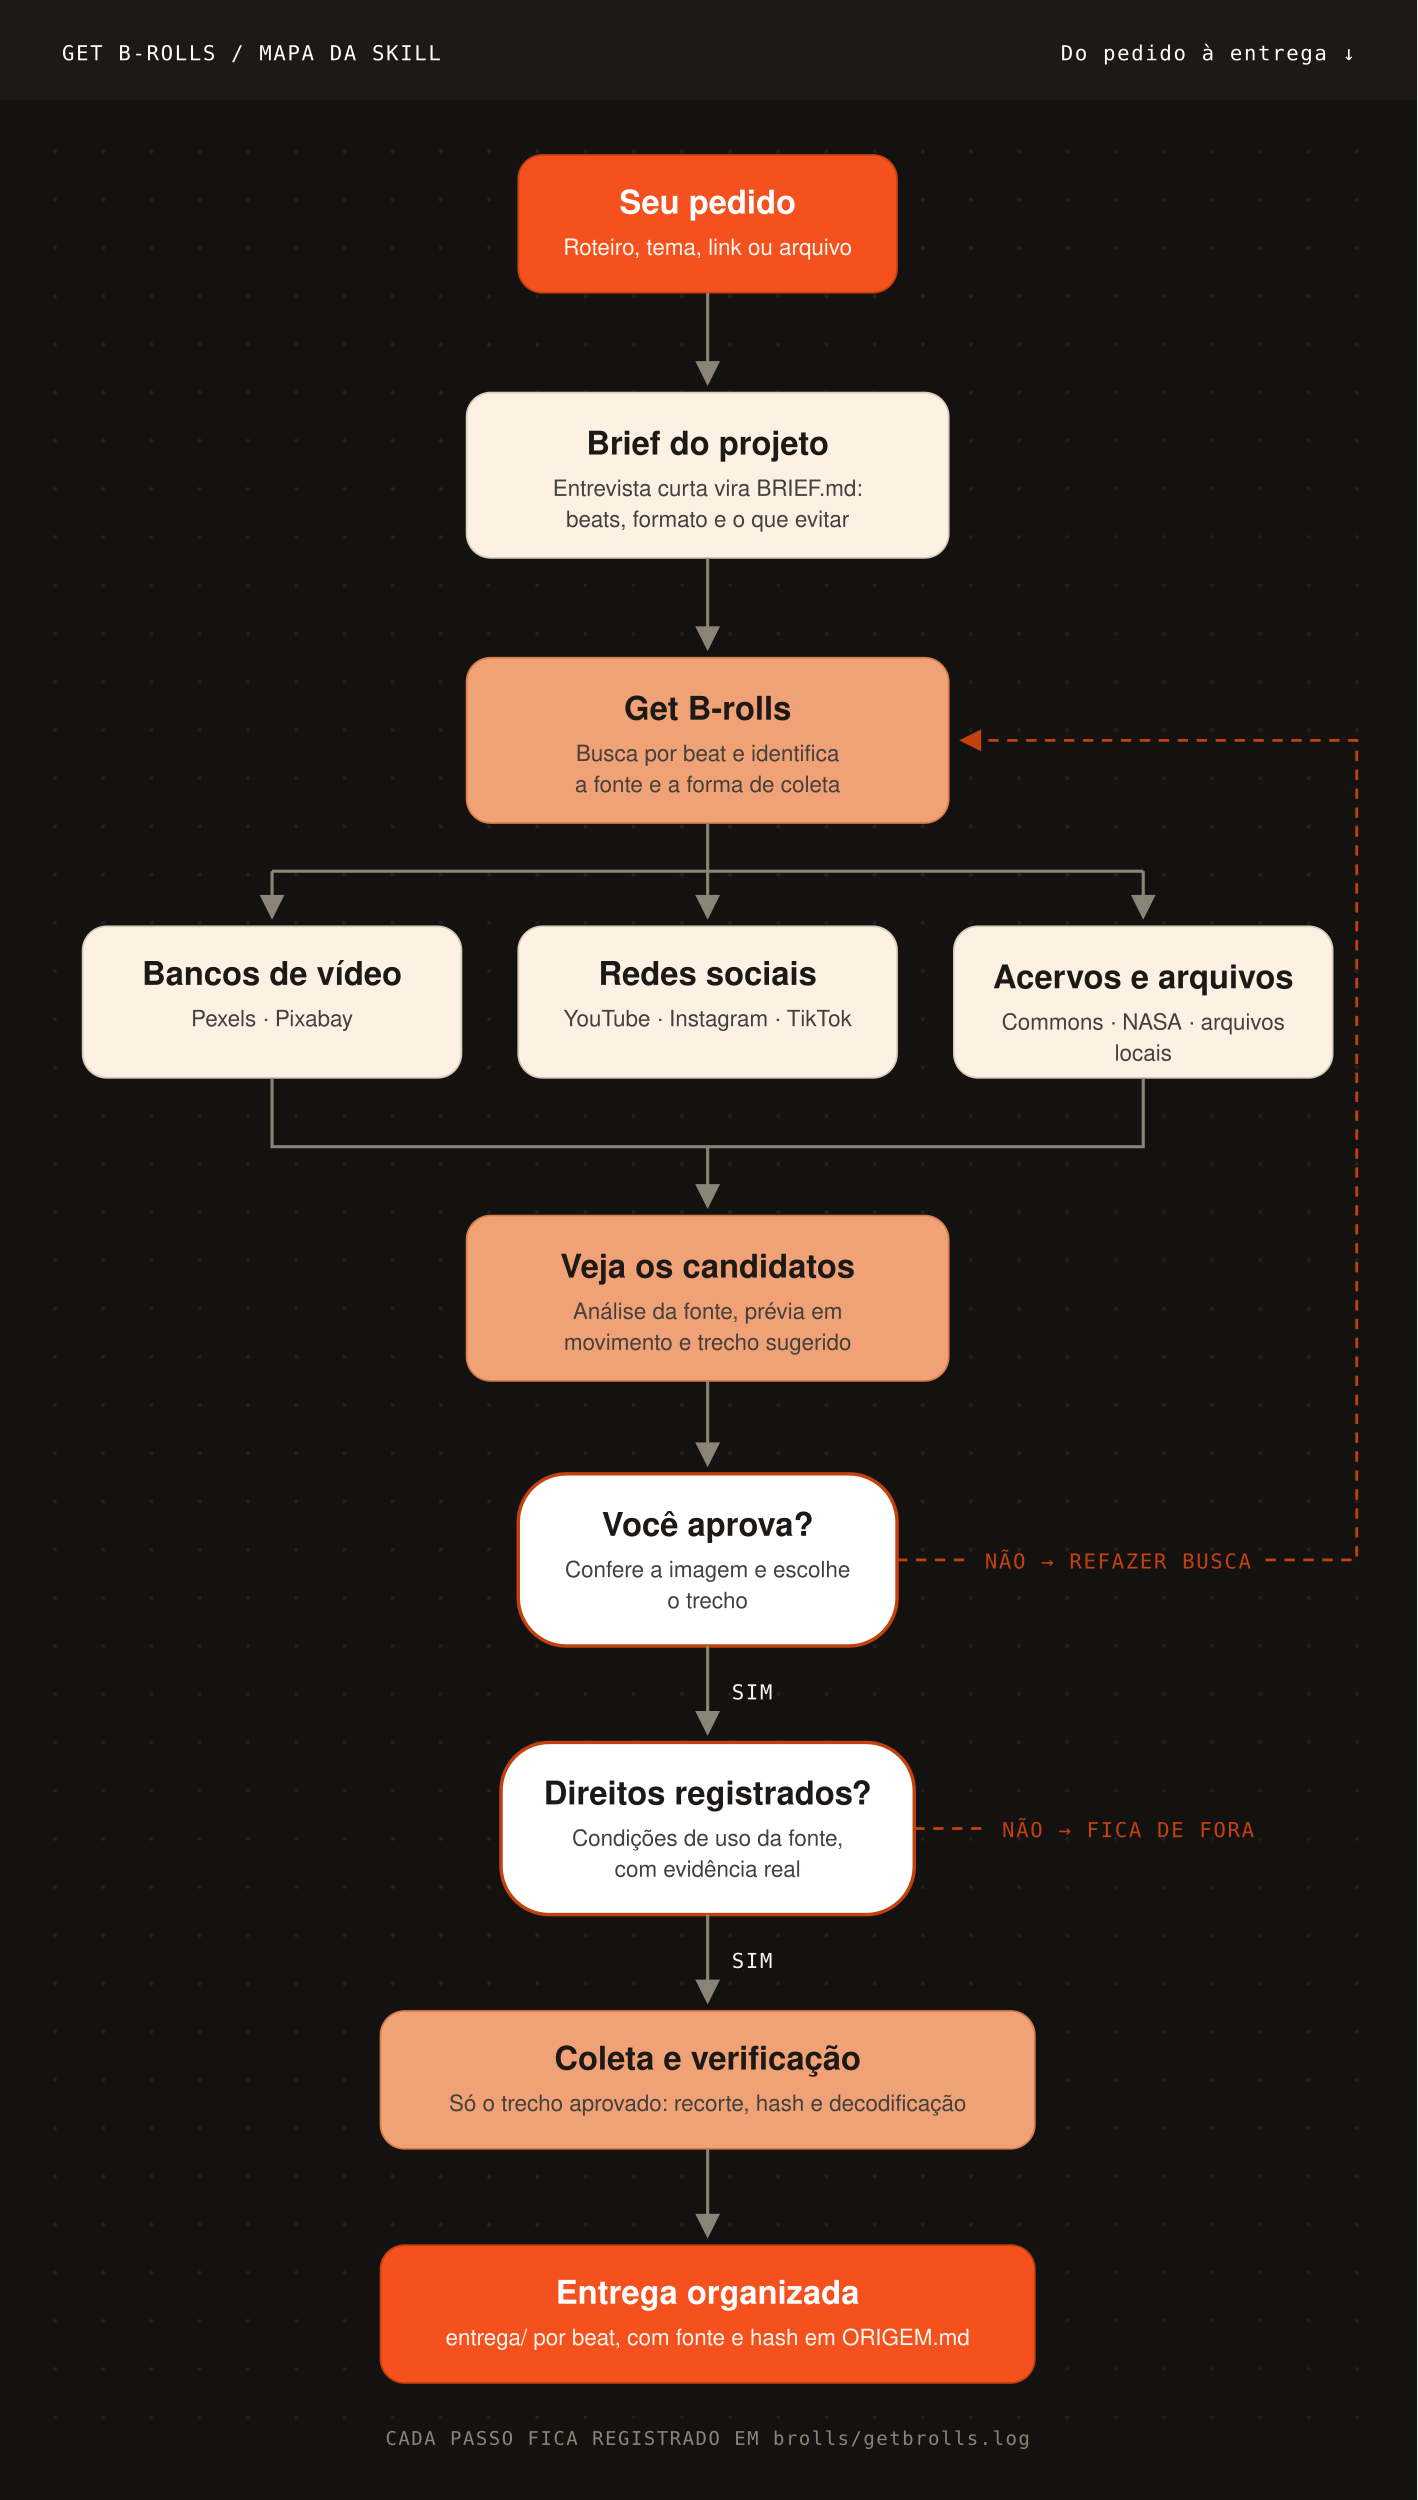
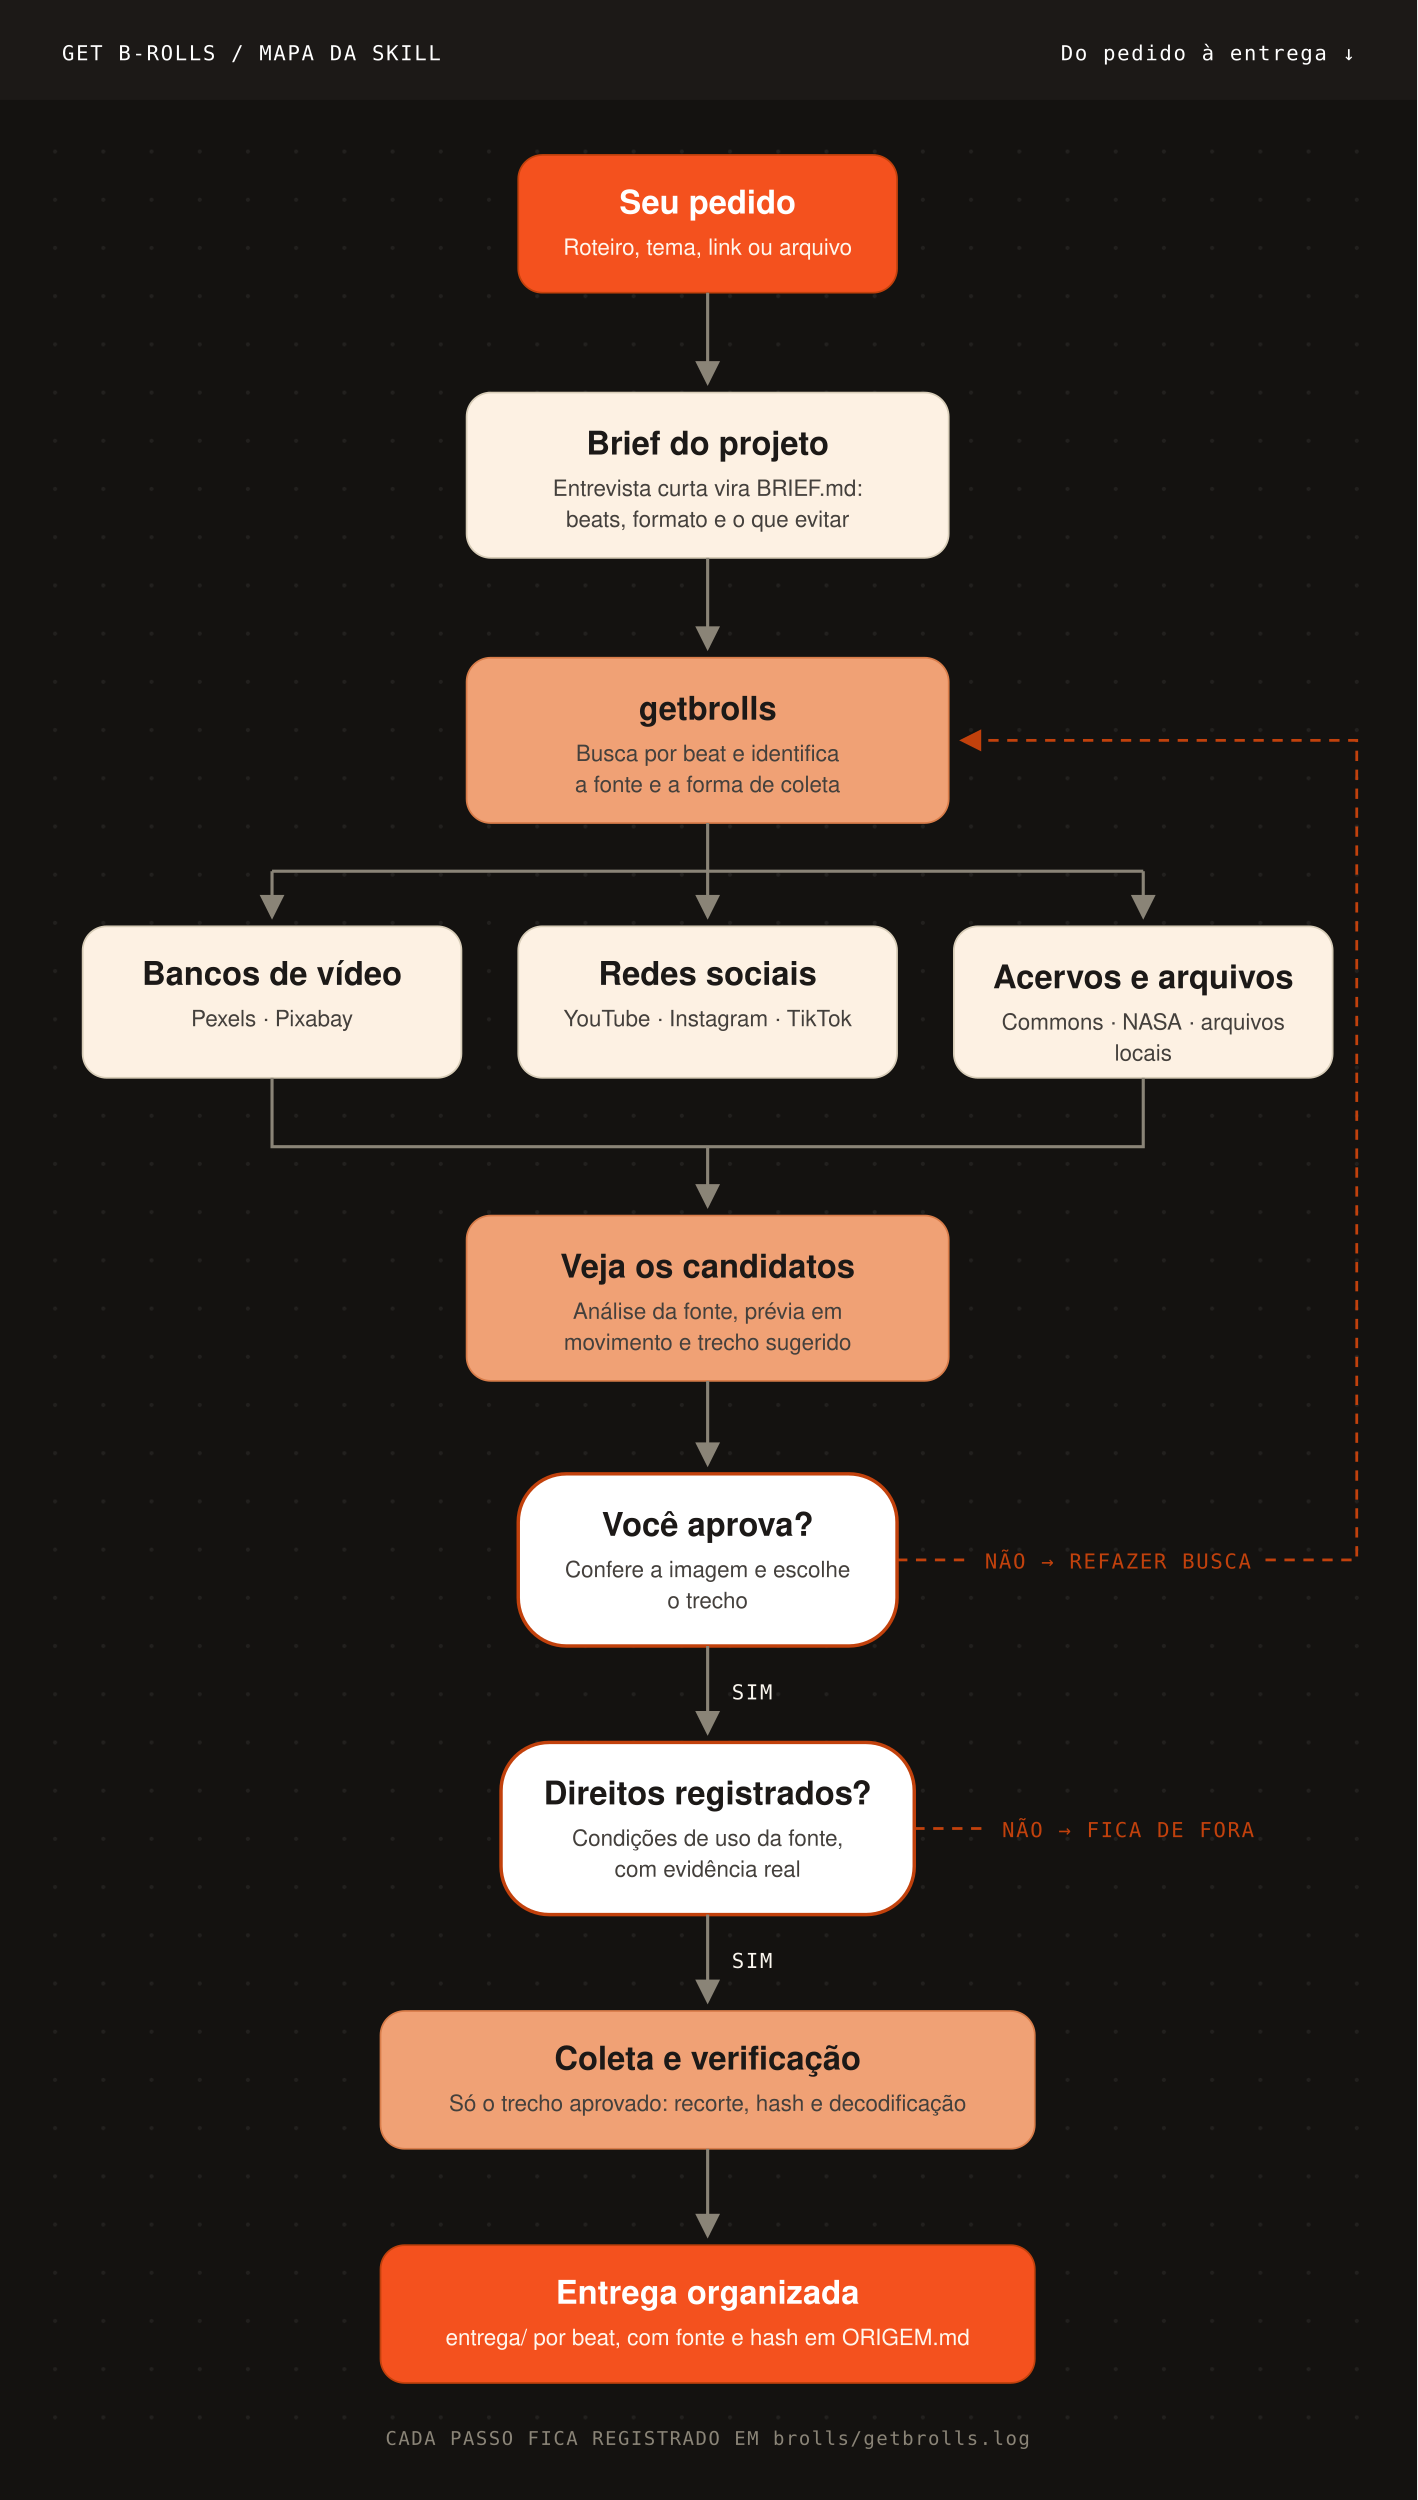
- <svg xmlns="http://www.w3.org/2000/svg" viewBox="0 0 823 1452" width="823" height="1452" role="img" aria-label="Mapa da skill: seu pedido, brief, Get B-rolls, fontes, candidatos, sua aprovação, direitos, coleta e verificação, entrega">
+ <svg xmlns="http://www.w3.org/2000/svg" viewBox="0 0 823 1452" width="823" height="1452" role="img" aria-label="Mapa da skill: seu pedido, brief, getbrolls, fontes, candidatos, sua aprovação, direitos, coleta e verificação, entrega">
  <defs>
    <pattern id="dots" width="28" height="28" patternUnits="userSpaceOnUse">
      <circle cx="4" cy="4" r="1.2" fill="#ffffff" fill-opacity="0.06" />
    </pattern>
    <marker id="arr" viewBox="0 0 10 10" refX="8.5" refY="5" markerWidth="8" markerHeight="8" orient="auto-start-reverse">
      <path d="M0 0 L10 5 L0 10 z" fill="#8a8477" />
    </marker>
    <marker id="arrR" viewBox="0 0 10 10" refX="8.5" refY="5" markerWidth="8" markerHeight="8" orient="auto-start-reverse">
      <path d="M0 0 L10 5 L0 10 z" fill="#c2410c" />
    </marker>
  </defs>
  <style>
    .mono{font-family:'SF Mono',SFMono-Regular,ui-monospace,Menlo,Consolas,monospace;letter-spacing:.08em}
    .t{font-family:-apple-system,'Segoe UI',Helvetica,Arial,sans-serif;font-weight:700;font-size:19px;fill:#1c1917;text-anchor:middle}
    .tw{fill:#fff}
    .s{font-family:-apple-system,'Segoe UI',Helvetica,Arial,sans-serif;font-size:13px;fill:#44403c;text-anchor:middle}
    .sw{fill:#fff7ed}
    .ln{stroke:#8a8477;stroke-width:1.8;fill:none}
    .red{stroke:#c2410c;stroke-width:1.6;fill:none;stroke-dasharray:6 5}
  </style>
  <rect x="0" y="0" width="823" height="1452" fill="#141210" />
  <rect x="0" y="0" width="823" height="58" fill="#1c1917" />
  <text class="mono" x="36" y="35" font-size="12" fill="#ffffff">GET B-ROLLS / MAPA DA SKILL</text>
  <text class="mono" x="787" y="35" font-size="12" fill="#ffffff" text-anchor="end">Do pedido à entrega ↓</text>
  <rect x="18" y="76" width="787" height="1340" fill="url(#dots)" />
  <rect x="301" y="90" width="220" height="80" rx="14" fill="#f4511e" stroke="#c2410c" />
  <text class="t tw" x="411" y="124">Seu pedido</text>
  <text class="s sw" x="411" y="148">Roteiro, tema, link ou arquivo</text>
  <path class="ln" d="M411 170 V222" marker-end="url(#arr)" />
  <rect x="271" y="228" width="280" height="96" rx="14" fill="#fdf1e3" stroke="#d8cdb8" />
  <text class="t" x="411" y="264">Brief do projeto</text>
  <text class="s" x="411" y="288">Entrevista curta vira BRIEF.md:</text>
  <text class="s" x="411" y="306">beats, formato e o que evitar</text>
  <path class="ln" d="M411 324 V376" marker-end="url(#arr)" />
  <rect x="271" y="382" width="280" height="96" rx="14" fill="#f0a175" stroke="#d97d4a" />
-   <text class="t" x="411" y="418">Get B-rolls</text>
+   <text class="t" x="411" y="418">getbrolls</text>
  <text class="s" x="411" y="442">Busca por beat e identifica</text>
  <text class="s" x="411" y="460">a fonte e a forma de coleta</text>
  <path class="ln" d="M411 478 V506" />
  <path class="ln" d="M158 506 H664" />
  <path class="ln" d="M158 506 V532" marker-end="url(#arr)" />
  <path class="ln" d="M411 506 V532" marker-end="url(#arr)" />
  <path class="ln" d="M664 506 V532" marker-end="url(#arr)" />
  <rect x="48" y="538" width="220" height="88" rx="14" fill="#fdf1e3" stroke="#d8cdb8" />
  <text class="t" x="158" y="572">Bancos de vídeo</text>
  <text class="s" x="158" y="596">Pexels · Pixabay</text>
  <rect x="301" y="538" width="220" height="88" rx="14" fill="#fdf1e3" stroke="#d8cdb8" />
  <text class="t" x="411" y="572">Redes sociais</text>
  <text class="s" x="411" y="596">YouTube · Instagram · TikTok</text>
  <rect x="554" y="538" width="220" height="88" rx="14" fill="#fdf1e3" stroke="#d8cdb8" />
  <text class="t" x="664" y="574">Acervos e arquivos</text>
  <text class="s" x="664" y="598">Commons · NASA · arquivos</text>
  <text class="s" x="664" y="616">locais</text>
  <path class="ln" d="M158 626 V666 H664 V626" />
  <path class="ln" d="M411 666 V700" marker-end="url(#arr)" />
  <rect x="271" y="706" width="280" height="96" rx="14" fill="#f0a175" stroke="#d97d4a" />
  <text class="t" x="411" y="742">Veja os candidatos</text>
  <text class="s" x="411" y="766">Análise da fonte, prévia em</text>
  <text class="s" x="411" y="784">movimento e trecho sugerido</text>
  <path class="ln" d="M411 802 V850" marker-end="url(#arr)" />
  <rect x="301" y="856" width="220" height="100" rx="28" fill="#ffffff" stroke="#c2410c" stroke-width="2" />
  <text class="t" x="411" y="892">Você aprova?</text>
  <text class="s" x="411" y="916">Confere a imagem e escolhe</text>
  <text class="s" x="411" y="934">o trecho</text>
  <path class="red" d="M521 906 H560" />
  <text class="mono" x="572" y="911" font-size="12" fill="#c2410c">NÃO → REFAZER BUSCA</text>
  <path class="red" d="M735 906 H788 V430 H559" marker-end="url(#arrR)" />
  <path class="ln" d="M411 956 V1006" marker-end="url(#arr)" />
  <text class="mono" x="425" y="987" font-size="12" fill="#faf6ee">SIM</text>
  <rect x="291" y="1012" width="240" height="100" rx="28" fill="#ffffff" stroke="#c2410c" stroke-width="2" />
  <text class="t" x="411" y="1048">Direitos registrados?</text>
  <text class="s" x="411" y="1072">Condições de uso da fonte,</text>
  <text class="s" x="411" y="1090">com evidência real</text>
  <path class="red" d="M531 1062 H570" />
  <text class="mono" x="582" y="1067" font-size="12" fill="#c2410c">NÃO → FICA DE FORA</text>
  <path class="ln" d="M411 1112 V1162" marker-end="url(#arr)" />
  <text class="mono" x="425" y="1143" font-size="12" fill="#faf6ee">SIM</text>
  <rect x="221" y="1168" width="380" height="80" rx="14" fill="#f0a175" stroke="#d97d4a" />
  <text class="t" x="411" y="1202">Coleta e verificação</text>
  <text class="s" x="411" y="1226">Só o trecho aprovado: recorte, hash e decodificação</text>
  <path class="ln" d="M411 1248 V1298" marker-end="url(#arr)" />
  <rect x="221" y="1304" width="380" height="80" rx="14" fill="#f4511e" stroke="#c2410c" />
  <text class="t tw" x="411" y="1338">Entrega organizada</text>
  <text class="s sw" x="411" y="1362">entrega/ por beat, com fonte e hash em ORIGEM.md</text>
  <text class="mono" x="411" y="1420" font-size="11" fill="#8a8477" text-anchor="middle">CADA PASSO FICA REGISTRADO EM brolls/getbrolls.log</text>
</svg>
